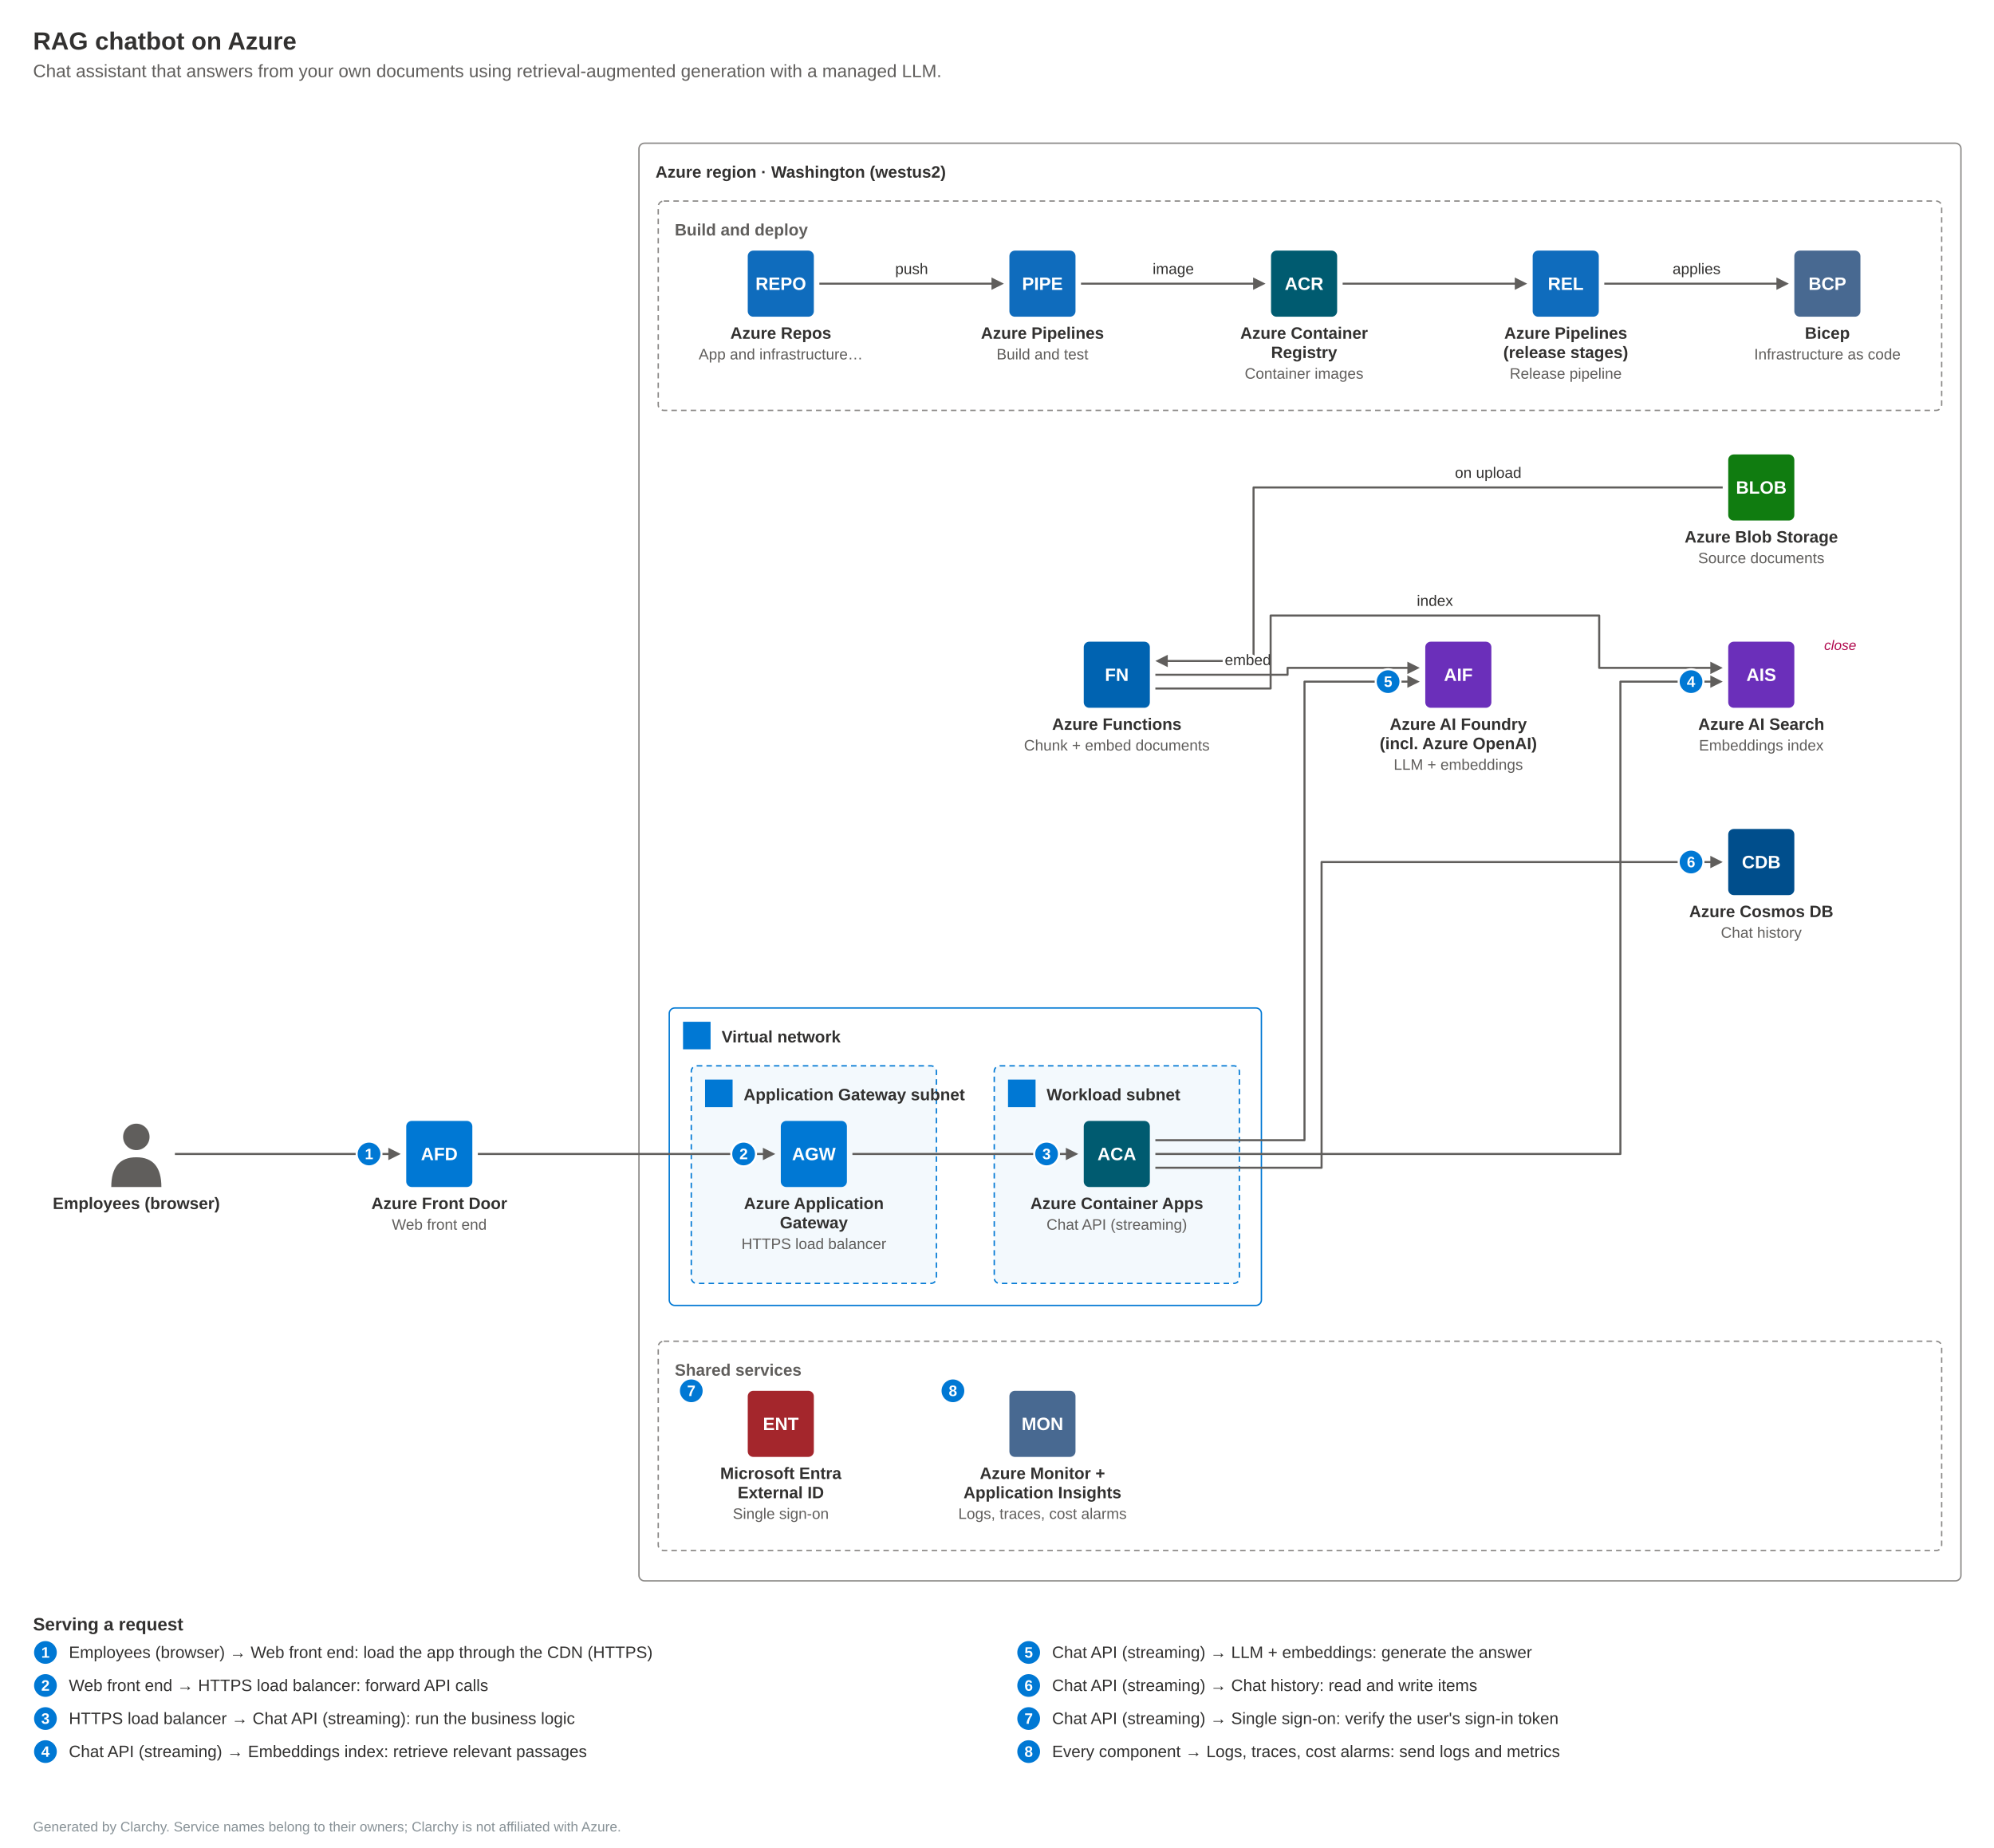
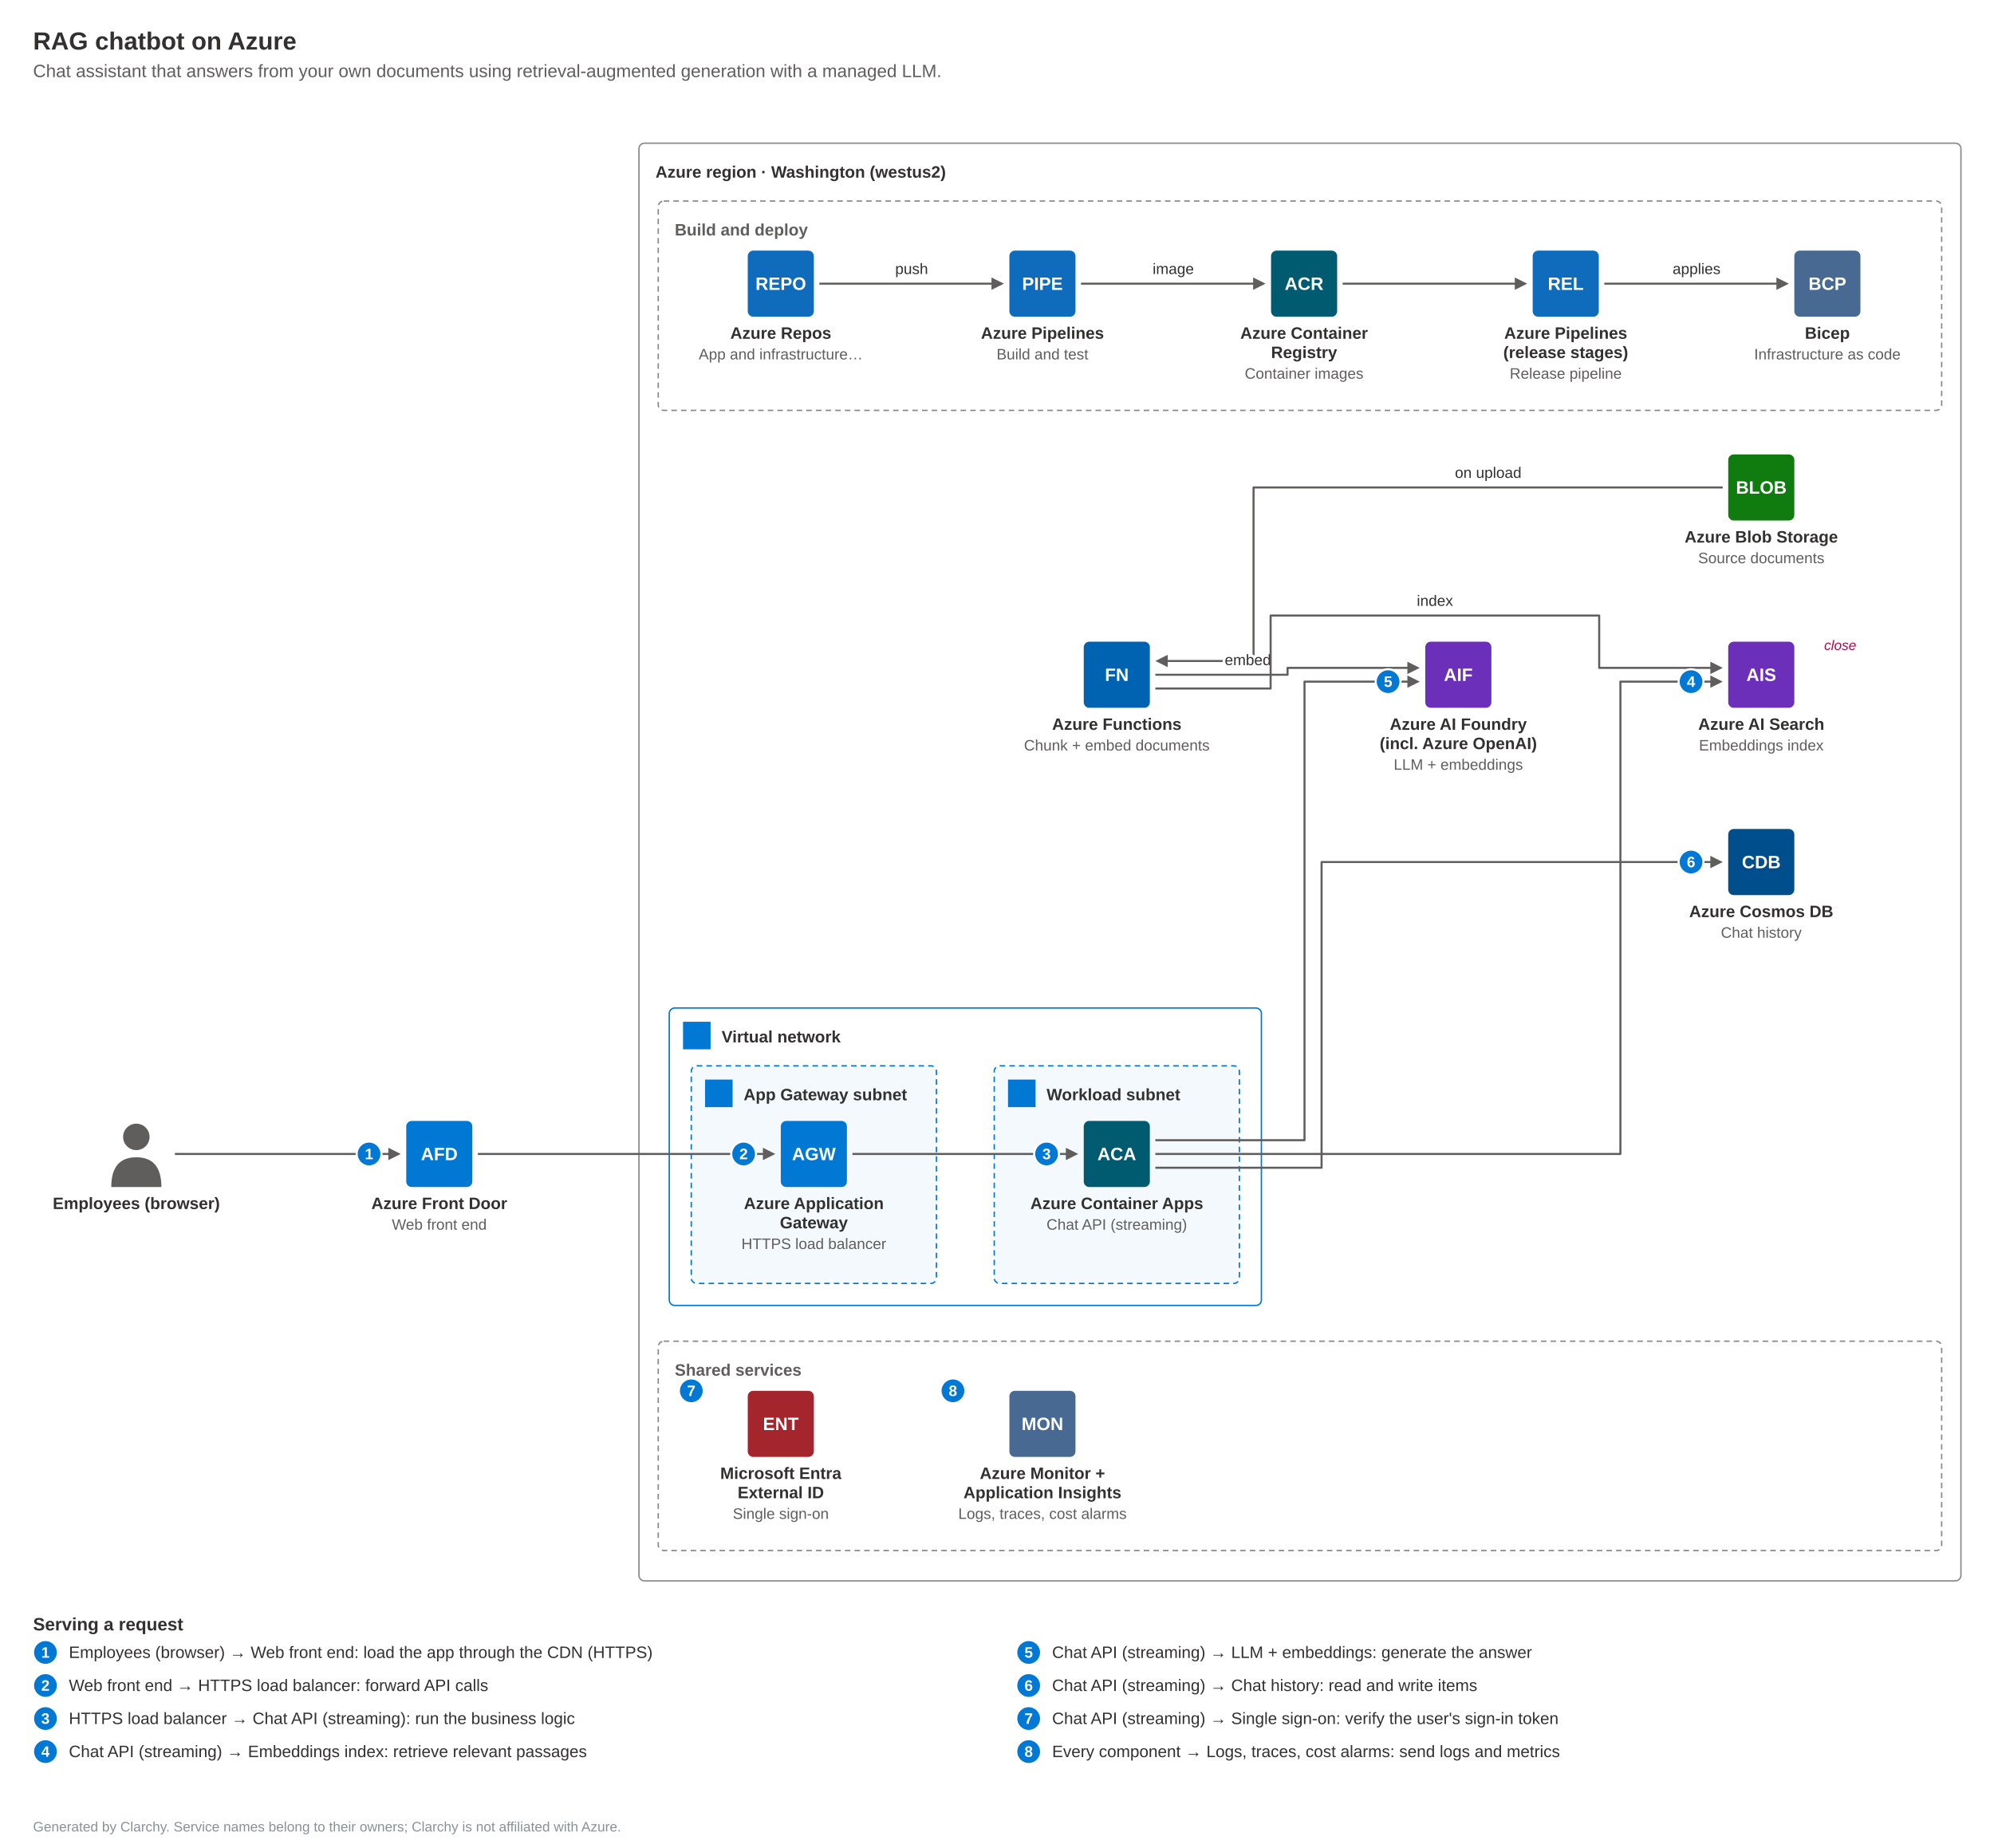
<svg xmlns="http://www.w3.org/2000/svg" class="ca-diagram ca-azure" width="1448" height="1342" viewBox="0 0 1448 1342" role="img" data-body-top="80" data-body-bottom="1314" data-drawing-bottom="1156" aria-label="RAG chatbot on Azure">
  <style>.ca-azure{font-family:'Segoe UI', 'Helvetica Neue', Arial, sans-serif}
.ca-azure .ca-bg{fill:#ffffff}
.ca-azure .ca-title{font-size:18px;font-weight:700;fill:#323130}
.ca-azure .ca-subtitle{font-size:13px;fill:#605E5C}
.ca-azure .ca-group-label{font-size:12px;font-weight:600;fill:#323130}
.ca-azure .ca-badge{font-size:13px;font-weight:700;fill:#ffffff}
.ca-azure .ca-service{font-size:12px;font-weight:600;fill:#323130}
.ca-azure .ca-label{font-size:11px;fill:#605E5C}
.ca-azure .ca-fidelity{font-size:10px;font-style:italic;fill:#b0084d}
.ca-azure .ca-edge{fill:none;stroke:#605E5C;stroke-width:1.5;stroke-linejoin:round}
.ca-azure .ca-arrow{fill:#605E5C}
.ca-azure .ca-edge-label{font-size:11px;fill:#323130;paint-order:stroke;stroke:#ffffff;stroke-width:4;stroke-linejoin:round}
.ca-azure .ca-step circle{fill:#0078D4;stroke:#ffffff;stroke-width:1.5}
.ca-azure .ca-step text{font-size:11px;font-weight:700;fill:#ffffff}
.ca-azure .ca-steps-title{font-size:13px;font-weight:700;fill:#323130}
.ca-azure .ca-steps-text{font-size:12px;fill:#323130}
.ca-azure .ca-footer{font-size:10px;fill:#879196}
.ca-azure .ca-node-box{fill:transparent;stroke:transparent;stroke-width:1.5}
.ca-azure .ca-group-region{fill:none;stroke:#8A8886}
.ca-azure .ca-group-region-label{fill:#323130;font-weight:600}
.ca-azure .ca-group-vpc{fill:none;stroke:#0078D4}
.ca-azure .ca-group-vpc-label{fill:#323130;font-weight:600}
.ca-azure .ca-group-public{fill:#F3F9FD;stroke:#0078D4;stroke-dasharray:4 3}
.ca-azure .ca-group-public-label{fill:#323130;font-weight:600}
.ca-azure .ca-group-private{fill:#F3F9FD;stroke:#0078D4;stroke-dasharray:4 3}
.ca-azure .ca-group-private-label{fill:#323130;font-weight:600}
.ca-azure .ca-group-generic{fill:none;stroke:#8A8886;stroke-dasharray:4 3}
.ca-azure .ca-group-generic-label{fill:#605E5C;font-weight:600}</style>
  <rect class="ca-bg" width="1448" height="1342" />
  <text class="ca-title" x="24" y="36">RAG chatbot on Azure</text>
  <text class="ca-subtitle" x="24" y="56">Chat assistant that answers from your own documents using retrieval-augmented generation with a managed LLM.</text>
  <rect class="ca-group ca-group-region" x="464" y="104" width="960" height="1044" rx="4" />
  <text class="ca-group-label ca-group-region-label" x="476" y="129">Azure region · Washington (westus2)</text>
  <rect class="ca-group ca-group-generic" x="478" y="146" width="932" height="152" rx="4" />
  <text class="ca-group-label ca-group-generic-label" x="490" y="171">Build and deploy</text>
  <rect class="ca-group ca-group-vpc" x="486" y="732" width="430" height="216" rx="4" />
  <rect x="496" y="742" width="20" height="20" fill="#0078D4" />
  <text class="ca-group-label ca-group-vpc-label" x="524" y="757">Virtual network</text>
  <rect class="ca-group ca-group-public" x="502" y="774" width="178" height="158" rx="4" />
  <rect x="512" y="784" width="20" height="20" fill="#0078D4" />
-   <text class="ca-group-label ca-group-public-label" x="540" y="799">Application Gateway subnet</text>
+   <text class="ca-group-label ca-group-public-label" x="540" y="799">App Gateway subnet</text>
  <rect class="ca-group ca-group-private" x="722" y="774" width="178" height="158" rx="4" />
  <rect x="732" y="784" width="20" height="20" fill="#0078D4" />
  <text class="ca-group-label ca-group-private-label" x="760" y="799">Workload subnet</text>
  <rect class="ca-group ca-group-generic" x="478" y="974" width="932" height="152" rx="4" />
  <text class="ca-group-label ca-group-generic-label" x="490" y="999">Shared services</text>
  <path class="ca-edge" data-from="users" data-to="cdn" d="M127,838 L285,838" />
  <polygon class="ca-arrow" data-from="users" data-to="cdn" points="291,838 282,833.5 282,842.5" />
  <path class="ca-edge" data-from="cdn" data-to="lb" d="M347,838 L557,838" />
  <polygon class="ca-arrow" data-from="cdn" data-to="lb" points="563,838 554,833.5 554,842.5" />
  <path class="ca-edge" data-from="lb" data-to="app" d="M619,838 L777,838" />
  <polygon class="ca-arrow" data-from="lb" data-to="app" points="783,838 774,833.5 774,842.5" />
  <path class="ca-edge" data-from="app" data-to="vectors" d="M839,838 L1176.7,838 L1176.7,495 L1245,495" />
  <polygon class="ca-arrow" data-from="app" data-to="vectors" points="1251,495 1242,490.5 1242,499.5" />
  <path class="ca-edge" data-from="app" data-to="llm" d="M839,828 L947.3,828 L947.3,495 L1025,495" />
  <polygon class="ca-arrow" data-from="app" data-to="llm" points="1031,495 1022,490.5 1022,499.5" />
  <path class="ca-edge" data-from="app" data-to="history" d="M839,848 L959.7,848 L959.7,626 L1245,626" />
  <polygon class="ca-arrow" data-from="app" data-to="history" points="1251,626 1242,621.5 1242,630.5" />
  <path class="ca-edge" data-from="docs" data-to="ingest" d="M1251,354 L910.3,354 L910.3,480 L845,480" />
  <polygon class="ca-arrow" data-from="docs" data-to="ingest" points="839,480 848,475.5 848,484.5" />
  <text class="ca-edge-label" data-from="docs" data-to="ingest" x="1080.7" y="347" text-anchor="middle">on upload</text>
  <path class="ca-edge" data-from="ingest" data-to="llm" d="M839,490 L935,490 L935,485 L1025,485" />
  <polygon class="ca-arrow" data-from="ingest" data-to="llm" points="1031,485 1022,480.5 1022,489.5" />
  <text class="ca-edge-label" data-from="ingest" data-to="llm" x="906.2" y="483" text-anchor="middle">embed</text>
  <path class="ca-edge" data-from="ingest" data-to="vectors" d="M839,500 L922.7,500 L922.7,447 L1161.3,447 L1161.3,485 L1245,485" />
  <polygon class="ca-arrow" data-from="ingest" data-to="vectors" points="1251,485 1242,480.5 1242,489.5" />
  <text class="ca-edge-label" data-from="ingest" data-to="vectors" x="1042" y="440" text-anchor="middle">index</text>
  <path class="ca-edge" data-from="repo" data-to="build" d="M595,206 L723,206" />
  <polygon class="ca-arrow" data-from="repo" data-to="build" points="729,206 720,201.5 720,210.5" />
  <text class="ca-edge-label" data-from="repo" data-to="build" x="662" y="199" text-anchor="middle">push</text>
  <path class="ca-edge" data-from="build" data-to="registry" d="M785,206 L913,206" />
  <polygon class="ca-arrow" data-from="build" data-to="registry" points="919,206 910,201.5 910,210.5" />
  <text class="ca-edge-label" data-from="build" data-to="registry" x="852" y="199" text-anchor="middle">image</text>
  <path class="ca-edge" data-from="registry" data-to="deploy" d="M975,206 L1103,206" />
  <polygon class="ca-arrow" data-from="registry" data-to="deploy" points="1109,206 1100,201.5 1100,210.5" />
  <path class="ca-edge" data-from="deploy" data-to="infra-code" d="M1165,206 L1293,206" />
  <polygon class="ca-arrow" data-from="deploy" data-to="infra-code" points="1299,206 1290,201.5 1290,210.5" />
  <text class="ca-edge-label" data-from="deploy" data-to="infra-code" x="1232" y="199" text-anchor="middle">applies</text>
  <g class="node" data-id="users" data-capability="client" data-stage="users">
    <rect class="ca-node-box" x="24" y="808" width="150" height="110" rx="4" />
    <g fill="#605E5C">
      <circle cx="99" cy="825.6" r="9.6" />
      <path d="M80.8,862 Q80.8,840.4 99,840.4 Q117.2,840.4 117.2,862 Z" />
    </g>
    <text class="ca-service" x="99" y="878" text-anchor="middle">Employees (browser)</text>
  </g>
  <g class="node" data-id="cdn" data-capability="cdn" data-stage="serve">
    <rect class="ca-node-box" x="244" y="808" width="150" height="110" rx="4" />
    <rect x="295" y="814" width="48" height="48" rx="4" fill="#0078D4" />
    <text class="ca-badge" x="319" y="842.5" text-anchor="middle">AFD</text>
    <text class="ca-service" x="319" y="878" text-anchor="middle">Azure Front Door</text>
    <text class="ca-label" x="319" y="893" text-anchor="middle">Web front end</text>
  </g>
  <g class="node" data-id="lb" data-capability="load-balancer" data-stage="serve">
    <rect class="ca-node-box" x="516" y="808" width="150" height="110" rx="4" />
    <rect x="567" y="814" width="48" height="48" rx="4" fill="#0078D4" />
    <text class="ca-badge" x="591" y="842.5" text-anchor="middle">AGW</text>
    <text class="ca-service" x="591" y="878" text-anchor="middle">Azure Application</text>
    <text class="ca-service" x="591" y="892" text-anchor="middle">Gateway</text>
    <text class="ca-label" x="591" y="907" text-anchor="middle">HTTPS load balancer</text>
  </g>
  <g class="node" data-id="app" data-capability="container-service" data-stage="run">
    <rect class="ca-node-box" x="736" y="808" width="150" height="110" rx="4" />
    <rect x="787" y="814" width="48" height="48" rx="4" fill="#005B70" />
    <text class="ca-badge" x="811" y="842.5" text-anchor="middle">ACA</text>
    <text class="ca-service" x="811" y="878" text-anchor="middle">Azure Container Apps</text>
    <text class="ca-label" x="811" y="893" text-anchor="middle">Chat API (streaming)</text>
  </g>
  <g class="node" data-id="llm" data-capability="llm-inference" data-stage="run">
    <rect class="ca-node-box" x="984" y="460" width="150" height="110" rx="4" />
    <rect x="1035" y="466" width="48" height="48" rx="4" fill="#6B2FBA" />
    <text class="ca-badge" x="1059" y="494.5" text-anchor="middle">AIF</text>
    <text class="ca-service" x="1059" y="530" text-anchor="middle">Azure AI Foundry</text>
    <text class="ca-service" x="1059" y="544" text-anchor="middle">(incl. Azure OpenAI)</text>
    <text class="ca-label" x="1059" y="559" text-anchor="middle">LLM + embeddings</text>
  </g>
  <g class="node" data-id="ingest" data-capability="serverless-function" data-stage="run">
    <rect class="ca-node-box" x="736" y="460" width="150" height="110" rx="4" />
    <rect x="787" y="466" width="48" height="48" rx="4" fill="#0063B1" />
    <text class="ca-badge" x="811" y="494.5" text-anchor="middle">FN</text>
    <text class="ca-service" x="811" y="530" text-anchor="middle">Azure Functions</text>
    <text class="ca-label" x="811" y="545" text-anchor="middle">Chunk + embed documents</text>
  </g>
  <g class="node" data-id="docs" data-capability="object-storage" data-stage="store">
    <rect class="ca-node-box" x="1204" y="324" width="150" height="110" rx="4" />
    <rect x="1255" y="330" width="48" height="48" rx="4" fill="#107C10" />
    <text class="ca-badge" x="1279" y="358.5" text-anchor="middle">BLOB</text>
    <text class="ca-service" x="1279" y="394" text-anchor="middle">Azure Blob Storage</text>
    <text class="ca-label" x="1279" y="409" text-anchor="middle">Source documents</text>
  </g>
  <g class="node" data-id="vectors" data-capability="vector-search" data-stage="store">
    <rect class="ca-node-box" x="1204" y="460" width="150" height="110" rx="4" />
    <rect x="1255" y="466" width="48" height="48" rx="4" fill="#6B2FBA" />
    <text class="ca-badge" x="1279" y="494.5" text-anchor="middle">AIS</text>
    <text class="ca-service" x="1279" y="530" text-anchor="middle">Azure AI Search</text>
    <text class="ca-label" x="1279" y="545" text-anchor="middle">Embeddings index</text>
    <text class="ca-fidelity" x="1348" y="472" text-anchor="end">close</text>
  </g>
  <g class="node" data-id="history" data-capability="key-value-db" data-stage="store">
    <rect class="ca-node-box" x="1204" y="596" width="150" height="110" rx="4" />
    <rect x="1255" y="602" width="48" height="48" rx="4" fill="#004E8C" />
    <text class="ca-badge" x="1279" y="630.5" text-anchor="middle">CDB</text>
    <text class="ca-service" x="1279" y="666" text-anchor="middle">Azure Cosmos DB</text>
    <text class="ca-label" x="1279" y="681" text-anchor="middle">Chat history</text>
  </g>
  <g class="node" data-id="auth" data-capability="identity" data-stage="operate">
    <rect class="ca-node-box" x="492" y="1004" width="150" height="110" rx="4" />
    <rect x="543" y="1010" width="48" height="48" rx="4" fill="#A4262C" />
    <text class="ca-badge" x="567" y="1038.5" text-anchor="middle">ENT</text>
    <text class="ca-service" x="567" y="1074" text-anchor="middle">Microsoft Entra</text>
    <text class="ca-service" x="567" y="1088" text-anchor="middle">External ID</text>
    <text class="ca-label" x="567" y="1103" text-anchor="middle">Single sign-on</text>
  </g>
  <g class="node" data-id="logs" data-capability="monitoring" data-stage="operate">
    <rect class="ca-node-box" x="682" y="1004" width="150" height="110" rx="4" />
    <rect x="733" y="1010" width="48" height="48" rx="4" fill="#486991" />
    <text class="ca-badge" x="757" y="1038.5" text-anchor="middle">MON</text>
    <text class="ca-service" x="757" y="1074" text-anchor="middle">Azure Monitor +</text>
    <text class="ca-service" x="757" y="1088" text-anchor="middle">Application Insights</text>
    <text class="ca-label" x="757" y="1103" text-anchor="middle">Logs, traces, cost alarms</text>
  </g>
  <g class="node" data-id="repo" data-capability="source-control" data-stage="code">
    <rect class="ca-node-box" x="492" y="176" width="150" height="110" rx="4" />
    <rect x="543" y="182" width="48" height="48" rx="4" fill="#0F6CBD" />
    <text class="ca-badge" x="567" y="210.5" text-anchor="middle">REPO</text>
    <text class="ca-service" x="567" y="246" text-anchor="middle">Azure Repos</text>
    <text class="ca-label" x="567" y="261" text-anchor="middle">App and infrastructure…</text>
  </g>
  <g class="node" data-id="build" data-capability="ci-build" data-stage="build">
    <rect class="ca-node-box" x="682" y="176" width="150" height="110" rx="4" />
    <rect x="733" y="182" width="48" height="48" rx="4" fill="#0F6CBD" />
    <text class="ca-badge" x="757" y="210.5" text-anchor="middle">PIPE</text>
    <text class="ca-service" x="757" y="246" text-anchor="middle">Azure Pipelines</text>
    <text class="ca-label" x="757" y="261" text-anchor="middle">Build and test</text>
  </g>
  <g class="node" data-id="registry" data-capability="container-registry" data-stage="ship">
    <rect class="ca-node-box" x="872" y="176" width="150" height="110" rx="4" />
    <rect x="923" y="182" width="48" height="48" rx="4" fill="#005B70" />
    <text class="ca-badge" x="947" y="210.5" text-anchor="middle">ACR</text>
    <text class="ca-service" x="947" y="246" text-anchor="middle">Azure Container</text>
    <text class="ca-service" x="947" y="260" text-anchor="middle">Registry</text>
    <text class="ca-label" x="947" y="275" text-anchor="middle">Container images</text>
  </g>
  <g class="node" data-id="deploy" data-capability="cd-deploy" data-stage="ship">
    <rect class="ca-node-box" x="1062" y="176" width="150" height="110" rx="4" />
    <rect x="1113" y="182" width="48" height="48" rx="4" fill="#0F6CBD" />
    <text class="ca-badge" x="1137" y="210.5" text-anchor="middle">REL</text>
    <text class="ca-service" x="1137" y="246" text-anchor="middle">Azure Pipelines</text>
    <text class="ca-service" x="1137" y="260" text-anchor="middle">(release stages)</text>
    <text class="ca-label" x="1137" y="275" text-anchor="middle">Release pipeline</text>
  </g>
  <g class="node" data-id="infra-code" data-capability="iac" data-stage="code">
    <rect class="ca-node-box" x="1252" y="176" width="150" height="110" rx="4" />
    <rect x="1303" y="182" width="48" height="48" rx="4" fill="#486991" />
    <text class="ca-badge" x="1327" y="210.5" text-anchor="middle">BCP</text>
    <text class="ca-service" x="1327" y="246" text-anchor="middle">Bicep</text>
    <text class="ca-label" x="1327" y="261" text-anchor="middle">Infrastructure as code</text>
  </g>
  <g class="ca-step" data-step="1">
    <circle cx="268" cy="838" r="9" />
    <text x="268" y="841.8" text-anchor="middle">1</text>
  </g>
  <g class="ca-step" data-step="2">
    <circle cx="540" cy="838" r="9" />
    <text x="540" y="841.8" text-anchor="middle">2</text>
  </g>
  <g class="ca-step" data-step="3">
    <circle cx="760" cy="838" r="9" />
    <text x="760" y="841.8" text-anchor="middle">3</text>
  </g>
  <g class="ca-step" data-step="4">
    <circle cx="1228" cy="495" r="9" />
    <text x="1228" y="498.8" text-anchor="middle">4</text>
  </g>
  <g class="ca-step" data-step="5">
    <circle cx="1008" cy="495" r="9" />
    <text x="1008" y="498.8" text-anchor="middle">5</text>
  </g>
  <g class="ca-step" data-step="6">
    <circle cx="1228" cy="626" r="9" />
    <text x="1228" y="629.8" text-anchor="middle">6</text>
  </g>
  <g class="ca-step" data-step="7">
    <circle cx="502" cy="1010" r="9" />
    <text x="502" y="1013.8" text-anchor="middle">7</text>
  </g>
  <g class="ca-step" data-step="8">
    <circle cx="692" cy="1010" r="9" />
    <text x="692" y="1013.8" text-anchor="middle">8</text>
  </g>
  <text class="ca-steps-title" x="24" y="1184">Serving a request</text>
  <g class="ca-step" data-step="1">
    <circle cx="33" cy="1200" r="9" />
    <text x="33" y="1203.8" text-anchor="middle">1</text>
  </g>
  <text class="ca-steps-text" x="50" y="1204">Employees (browser) → Web front end: load the app through the CDN (HTTPS)</text>
  <g class="ca-step" data-step="2">
    <circle cx="33" cy="1224" r="9" />
    <text x="33" y="1227.8" text-anchor="middle">2</text>
  </g>
  <text class="ca-steps-text" x="50" y="1228">Web front end → HTTPS load balancer: forward API calls</text>
  <g class="ca-step" data-step="3">
    <circle cx="33" cy="1248" r="9" />
    <text x="33" y="1251.8" text-anchor="middle">3</text>
  </g>
  <text class="ca-steps-text" x="50" y="1252">HTTPS load balancer → Chat API (streaming): run the business logic</text>
  <g class="ca-step" data-step="4">
    <circle cx="33" cy="1272" r="9" />
    <text x="33" y="1275.8" text-anchor="middle">4</text>
  </g>
  <text class="ca-steps-text" x="50" y="1276">Chat API (streaming) → Embeddings index: retrieve relevant passages</text>
  <g class="ca-step" data-step="5">
    <circle cx="747" cy="1200" r="9" />
    <text x="747" y="1203.8" text-anchor="middle">5</text>
  </g>
  <text class="ca-steps-text" x="764" y="1204">Chat API (streaming) → LLM + embeddings: generate the answer</text>
  <g class="ca-step" data-step="6">
    <circle cx="747" cy="1224" r="9" />
    <text x="747" y="1227.8" text-anchor="middle">6</text>
  </g>
  <text class="ca-steps-text" x="764" y="1228">Chat API (streaming) → Chat history: read and write items</text>
  <g class="ca-step" data-step="7">
    <circle cx="747" cy="1248" r="9" />
    <text x="747" y="1251.8" text-anchor="middle">7</text>
  </g>
  <text class="ca-steps-text" x="764" y="1252">Chat API (streaming) → Single sign-on: verify the user's sign-in token</text>
  <g class="ca-step" data-step="8">
    <circle cx="747" cy="1272" r="9" />
    <text x="747" y="1275.8" text-anchor="middle">8</text>
  </g>
  <text class="ca-steps-text" x="764" y="1276">Every component → Logs, traces, cost alarms: send logs and metrics</text>
  <text class="ca-footer" x="24" y="1330">Generated by Clarchy. Service names belong to their owners; Clarchy is not affiliated with Azure.</text>
</svg>
